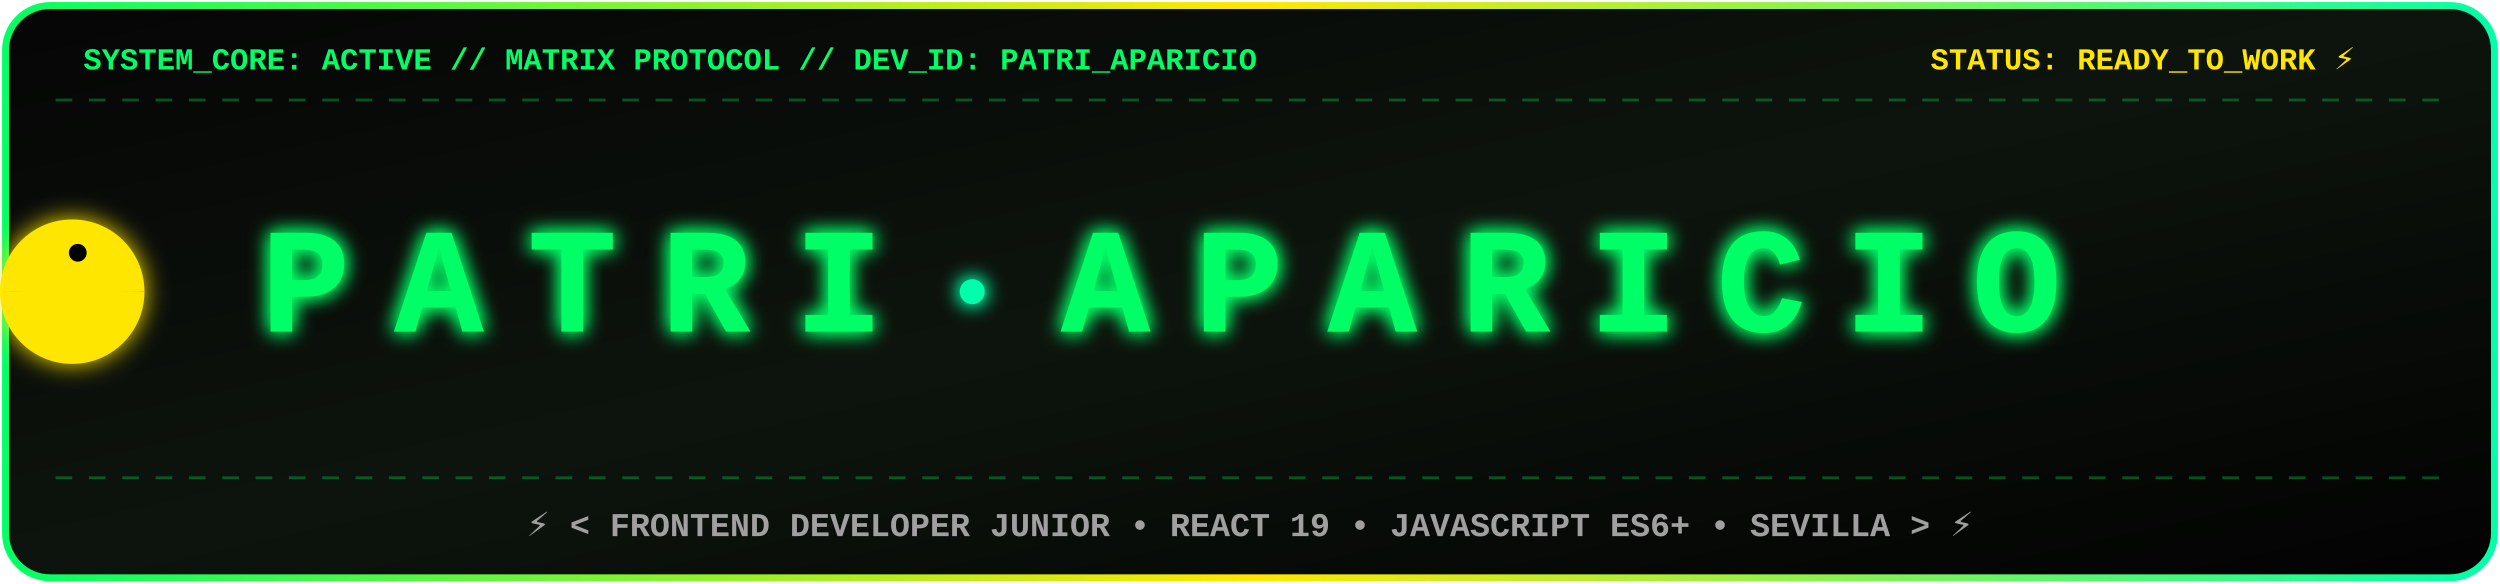
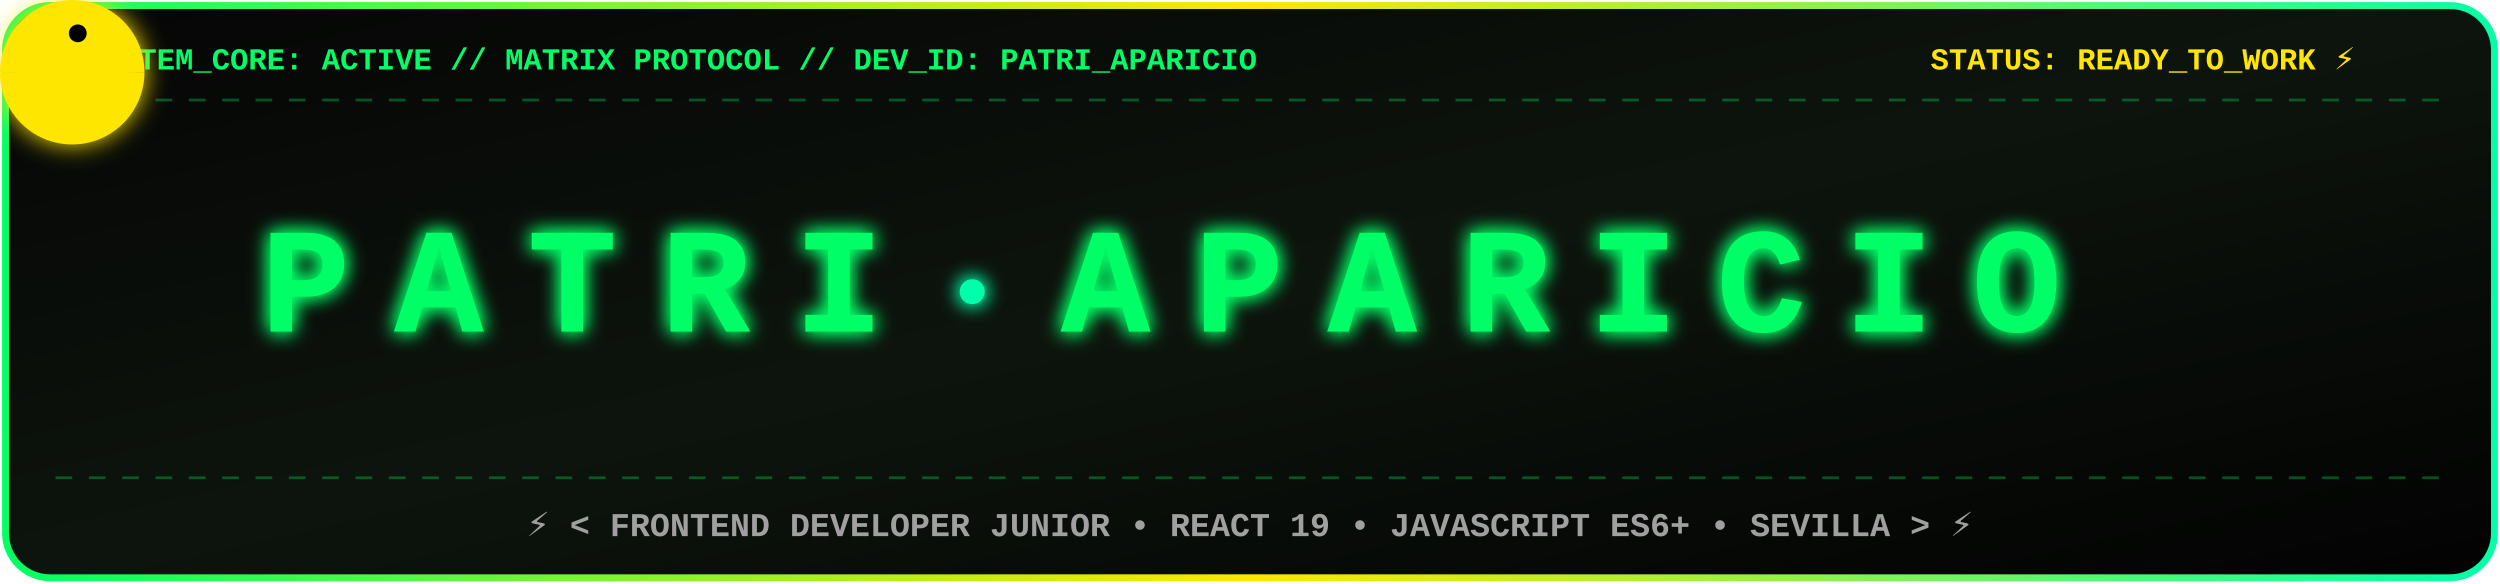
<svg xmlns="http://www.w3.org/2000/svg" viewBox="0 0 900 210" width="100%" height="210">
  <defs>
    <filter id="neon-glow-green" x="-30%" y="-30%" width="160%" height="160%">
      <feGaussianBlur stdDeviation="3.5" result="blur" />
      <feMerge>
        <feMergeNode in="blur" />
        <feMergeNode in="blur" />
        <feMergeNode in="SourceGraphic" />
      </feMerge>
    </filter>
    <filter id="neon-glow-yellow" x="-30%" y="-30%" width="160%" height="160%">
      <feGaussianBlur stdDeviation="4.5" result="blur" />
      <feMerge>
        <feMergeNode in="blur" />
        <feMergeNode in="SourceGraphic" />
      </feMerge>
    </filter>
    <linearGradient id="bg-header-grad" x1="0%" y1="0%" x2="100%" y2="100%">
      <stop offset="0%" stop-color="#050505" />
      <stop offset="50%" stop-color="#0d140d" />
      <stop offset="100%" stop-color="#020202" />
    </linearGradient>
    <linearGradient id="neon-border" x1="0%" y1="0%" x2="100%" y2="0%">
      <stop offset="0%" stop-color="#00FF66" />
      <stop offset="50%" stop-color="#FFE600" />
      <stop offset="100%" stop-color="#00FFAA" />
    </linearGradient>
  </defs>
  <style>
-     /* Ciclo total de animación: 8 segundos */
+     /* Ciclo total de animación: 8 segundos. Se fija explícitamente Y=79px para que coincida con las letras en Y=105px */
    @keyframes pacmanPass {
-       0% { transform: translateX(30px); }
-       88% { transform: translateX(850px); }
-       100% { transform: translateX(850px); }
+       0% { transform: translate(30px, 79px); }
+       88% { transform: translate(850px, 79px); }
+       100% { transform: translate(850px, 79px); }
    }

    @keyframes chompTop {
      0%, 100% { transform: rotate(0deg); }
      50% { transform: rotate(-38deg); }
    }

    @keyframes chompBottom {
      0%, 100% { transform: rotate(0deg); }
      50% { transform: rotate(38deg); }
    }

    /* Animaciones individuales para cada letra al ser devorada */
    @keyframes eatL1  { 0%, 10% { opacity: 1; transform: scale(1); } 12%, 88% { opacity: 0; transform: scale(0.1); } 94%, 100% { opacity: 1; transform: scale(1); } }
    @keyframes eatL2  { 0%, 16% { opacity: 1; transform: scale(1); } 18%, 88% { opacity: 0; transform: scale(0.1); } 94%, 100% { opacity: 1; transform: scale(1); } }
    @keyframes eatL3  { 0%, 21% { opacity: 1; transform: scale(1); } 23%, 88% { opacity: 0; transform: scale(0.1); } 94%, 100% { opacity: 1; transform: scale(1); } }
    @keyframes eatL4  { 0%, 27% { opacity: 1; transform: scale(1); } 29%, 88% { opacity: 0; transform: scale(0.1); } 94%, 100% { opacity: 1; transform: scale(1); } }
    @keyframes eatL5  { 0%, 33% { opacity: 1; transform: scale(1); } 35%, 88% { opacity: 0; transform: scale(0.1); } 94%, 100% { opacity: 1; transform: scale(1); } }
    
    @keyframes eatDot { 0%, 38% { opacity: 0.8; transform: scale(1); } 40%, 88% { opacity: 0; transform: scale(0.1); } 94%, 100% { opacity: 0.8; transform: scale(1); } }

    @keyframes eatL6  { 0%, 44% { opacity: 1; transform: scale(1); } 46%, 88% { opacity: 0; transform: scale(0.1); } 94%, 100% { opacity: 1; transform: scale(1); } }
    @keyframes eatL7  { 0%, 50% { opacity: 1; transform: scale(1); } 52%, 88% { opacity: 0; transform: scale(0.1); } 94%, 100% { opacity: 1; transform: scale(1); } }
    @keyframes eatL8  { 0%, 56% { opacity: 1; transform: scale(1); } 58%, 88% { opacity: 0; transform: scale(0.1); } 94%, 100% { opacity: 1; transform: scale(1); } }
    @keyframes eatL9  { 0%, 62% { opacity: 1; transform: scale(1); } 64%, 88% { opacity: 0; transform: scale(0.1); } 94%, 100% { opacity: 1; transform: scale(1); } }
    @keyframes eatL10 { 0%, 67% { opacity: 1; transform: scale(1); } 69%, 88% { opacity: 0; transform: scale(0.1); } 94%, 100% { opacity: 1; transform: scale(1); } }
    @keyframes eatL11 { 0%, 73% { opacity: 1; transform: scale(1); } 75%, 88% { opacity: 0; transform: scale(0.1); } 94%, 100% { opacity: 1; transform: scale(1); } }
    @keyframes eatL12 { 0%, 78% { opacity: 1; transform: scale(1); } 80%, 88% { opacity: 0; transform: scale(0.1); } 94%, 100% { opacity: 1; transform: scale(1); } }
    @keyframes eatL13 { 0%, 84% { opacity: 1; transform: scale(1); } 86%, 88% { opacity: 0; transform: scale(0.1); } 94%, 100% { opacity: 1; transform: scale(1); } }

    @keyframes flickerHUD {
      0%, 100% { opacity: 1; }
      93% { opacity: 1; }
      94% { opacity: 0.5; }
      95% { opacity: 1; }
    }

    .pacman-eater {
      animation: pacmanPass 8s linear infinite;
    }

    .chomp-u {
      transform-origin: 26px 26px;
      animation: chompTop 0.2s ease-in-out infinite;
    }

    .chomp-d {
      transform-origin: 26px 26px;
      animation: chompBottom 0.2s ease-in-out infinite;
    }

    .neon-letter {
      font-family: 'Consolas', 'Courier New', monospace, sans-serif;
      font-weight: 900;
      font-size: 54px;
      fill: #00FF66;
      text-anchor: middle;
      dominant-baseline: central;
      transform-box: fill-box;
      transform-origin: center;
    }

    .l1  { animation: eatL1 8s infinite; }
    .l2  { animation: eatL2 8s infinite; }
    .l3  { animation: eatL3 8s infinite; }
    .l4  { animation: eatL4 8s infinite; }
    .l5  { animation: eatL5 8s infinite; }
    .ldot{ animation: eatDot 8s infinite; transform-box: fill-box; transform-origin: center; }
    .l6  { animation: eatL6 8s infinite; }
    .l7  { animation: eatL7 8s infinite; }
    .l8  { animation: eatL8 8s infinite; }
    .l9  { animation: eatL9 8s infinite; }
    .l10 { animation: eatL10 8s infinite; }
    .l11 { animation: eatL11 8s infinite; }
    .l12 { animation: eatL12 8s infinite; }
    .l13 { animation: eatL13 8s infinite; }

    .hud-title {
      font-family: 'Consolas', 'Courier New', monospace;
      font-weight: bold;
      animation: flickerHUD 4s infinite;
    }
  </style>
  <rect x="2" y="2" width="896" height="206" rx="16" fill="url(#bg-header-grad)" stroke="url(#neon-border)" stroke-width="2.5" />
  <line x1="20" y1="36" x2="880" y2="36" stroke="#00FF66" stroke-width="1" opacity="0.3" stroke-dasharray="6 6" />
  <line x1="20" y1="172" x2="880" y2="172" stroke="#00FF66" stroke-width="1" opacity="0.3" stroke-dasharray="6 6" />
  <text x="30" y="25" fill="#00FF66" font-size="11" class="hud-title">SYSTEM_CORE: ACTIVE // MATRIX PROTOCOL // DEV_ID: PATRI_APARICIO</text>
  <text x="695" y="25" fill="#FFE600" font-size="11" class="hud-title">STATUS: READY_TO_WORK ⚡</text>
  <g filter="url(#neon-glow-green)">
    <text x="110" y="105" class="neon-letter l1">P</text>
    <text x="158" y="105" class="neon-letter l2">A</text>
    <text x="206" y="105" class="neon-letter l3">T</text>
    <text x="254" y="105" class="neon-letter l4">R</text>
    <text x="302" y="105" class="neon-letter l5">I</text>
    <circle cx="350" cy="105" r="4.5" fill="#00FFAA" class="ldot" />
    <text x="398" y="105" class="neon-letter l6">A</text>
    <text x="446" y="105" class="neon-letter l7">P</text>
    <text x="494" y="105" class="neon-letter l8">A</text>
    <text x="542" y="105" class="neon-letter l9">R</text>
    <text x="588" y="105" class="neon-letter l10">I</text>
    <text x="634" y="105" class="neon-letter l11">C</text>
    <text x="680" y="105" class="neon-letter l12">I</text>
    <text x="726" y="105" class="neon-letter l13">O</text>
  </g>
-   <g class="pacman-eater" transform="translate(0, 79)">
+   <g class="pacman-eater">
    <g filter="url(#neon-glow-yellow)">
      <path d="M 26,26 L 52,26 A 26,26 0 0,0 0,26 Z" fill="#FFE600" class="chomp-u" />
      <path d="M 26,26 L 0,26 A 26,26 0 0,0 52,26 Z" fill="#FFE600" class="chomp-d" />
      <circle cx="28" cy="12" r="3.2" fill="#000000" />
    </g>
    <circle cx="-8" cy="26" r="3" fill="#00FF66" opacity="0.8" />
    <circle cx="-20" cy="26" r="2" fill="#FFE600" opacity="0.5" />
  </g>
  <text x="450" y="193" text-anchor="middle" fill="#A0A0A0" font-size="12" class="hud-title">
    ⚡ &lt; FRONTEND DEVELOPER JUNIOR • REACT 19 • JAVASCRIPT ES6+ • SEVILLA &gt; ⚡
  </text>
</svg>
